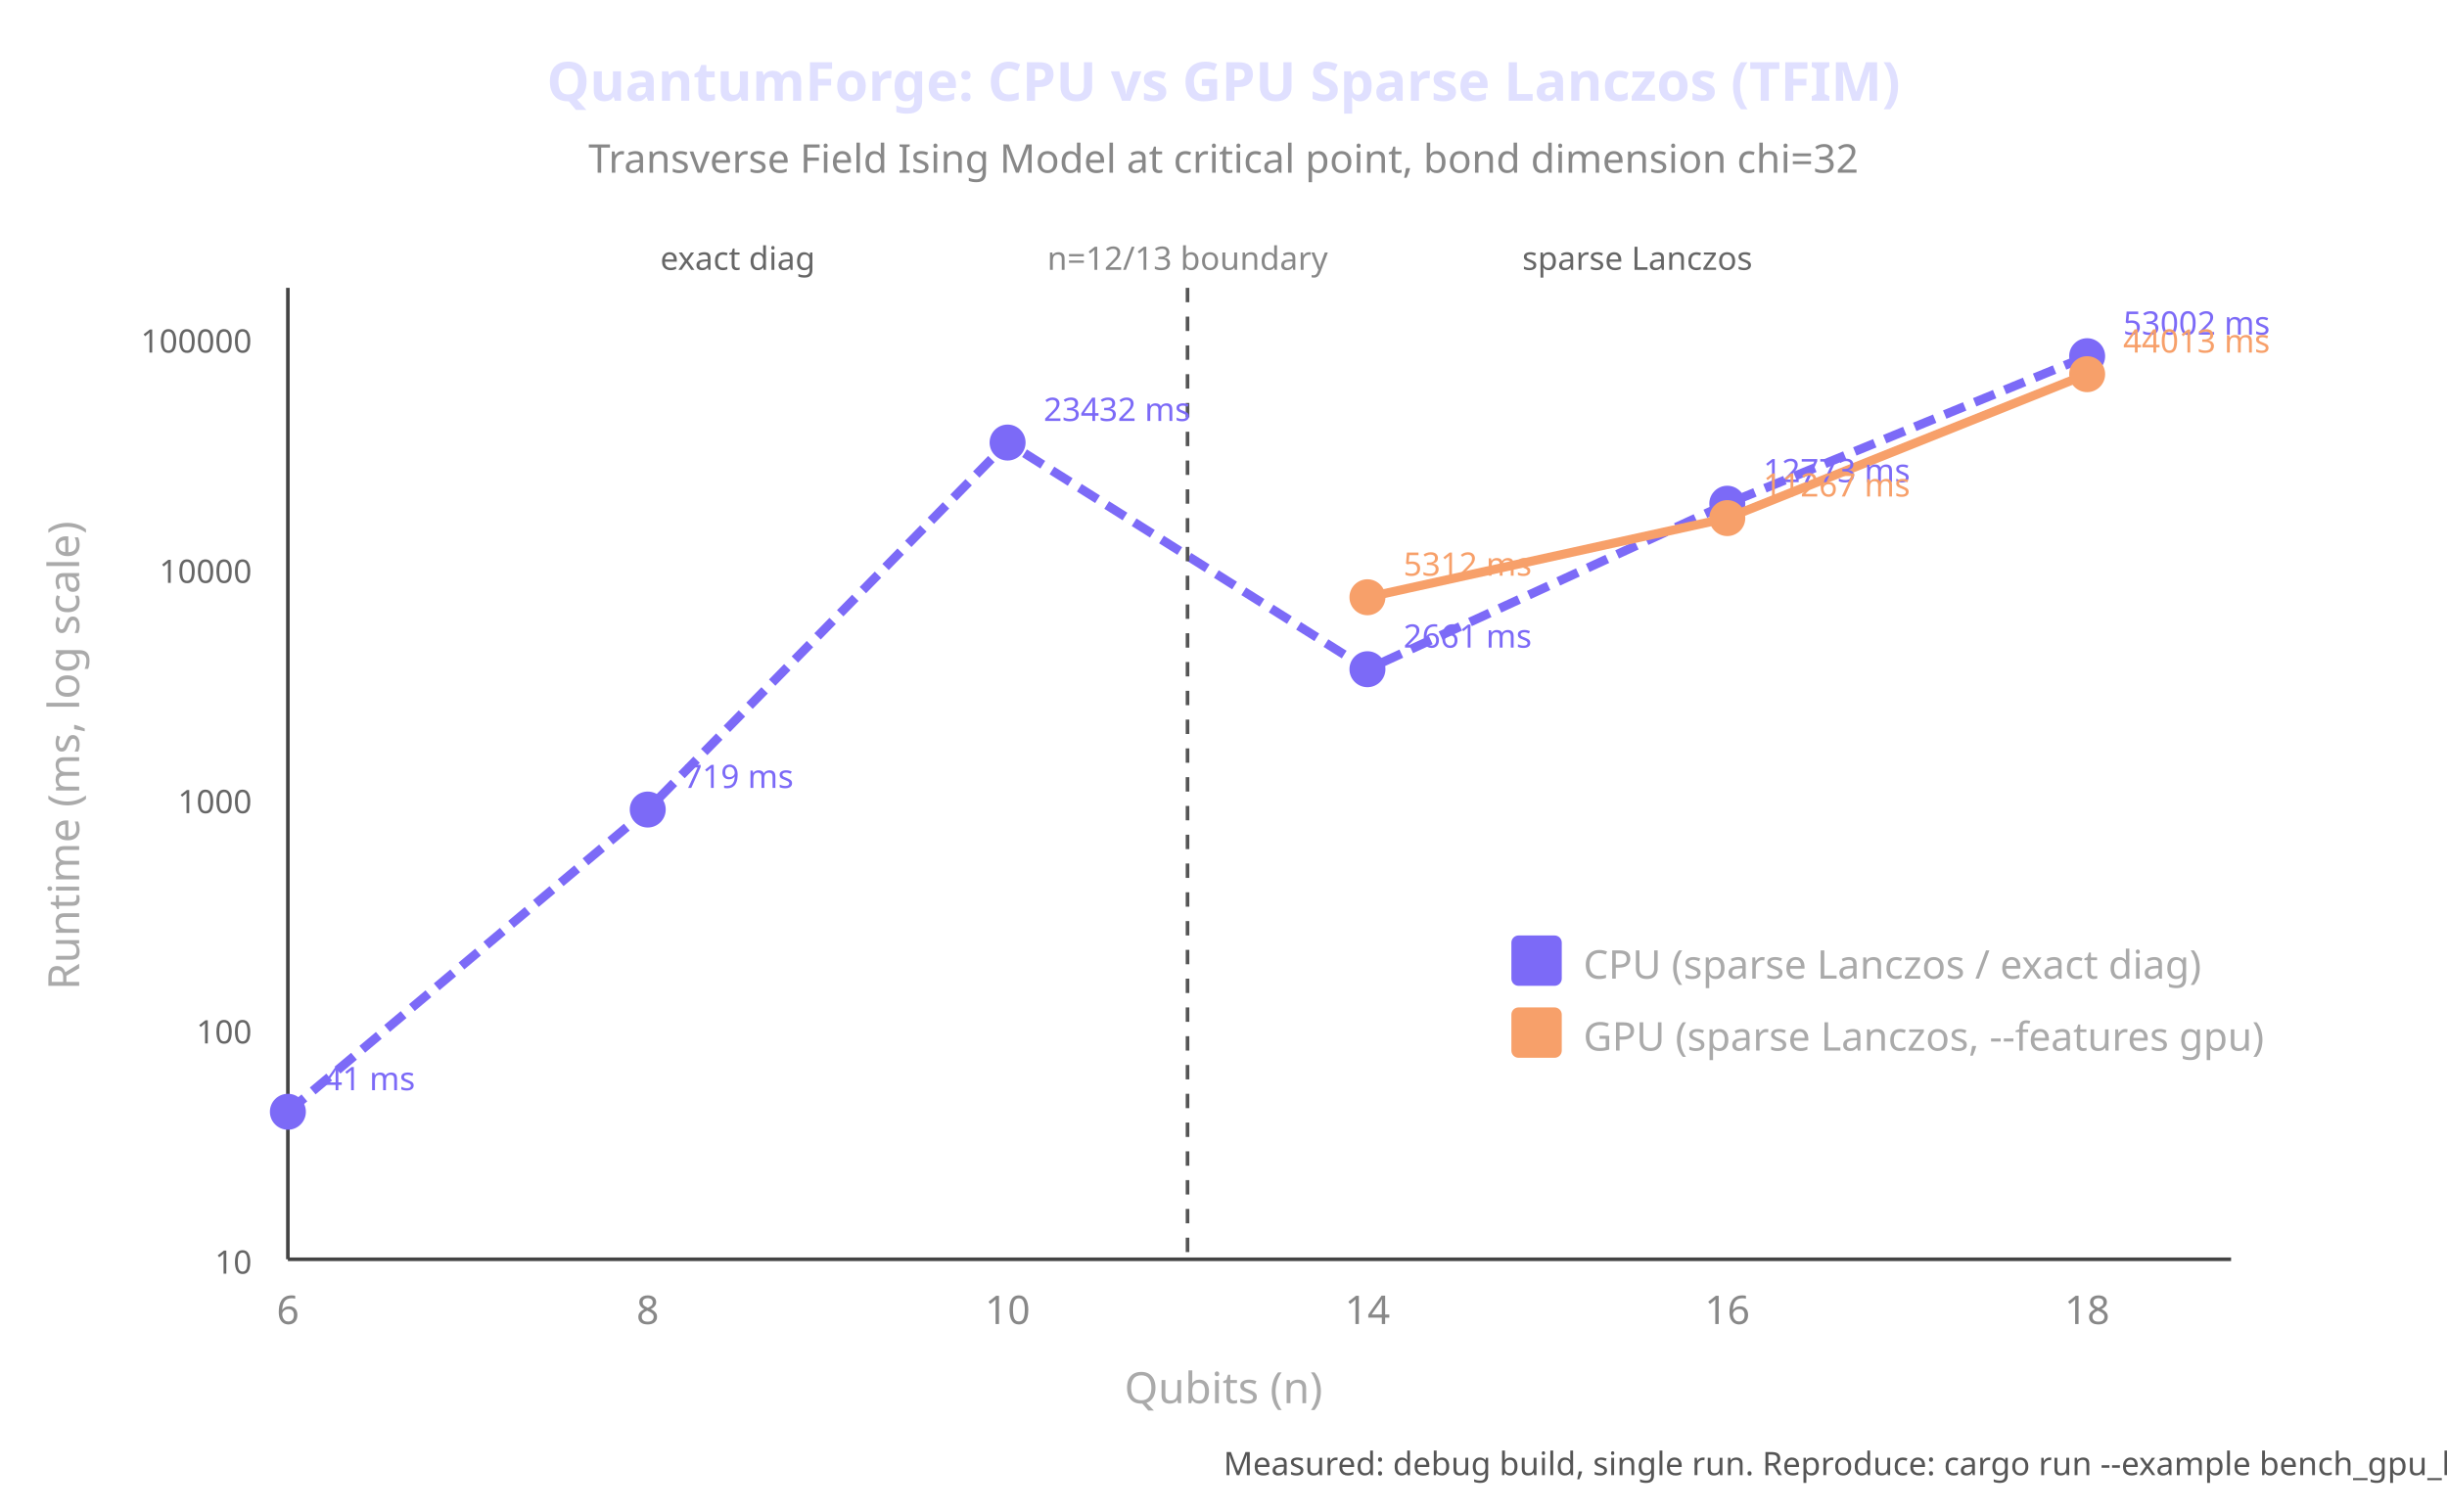
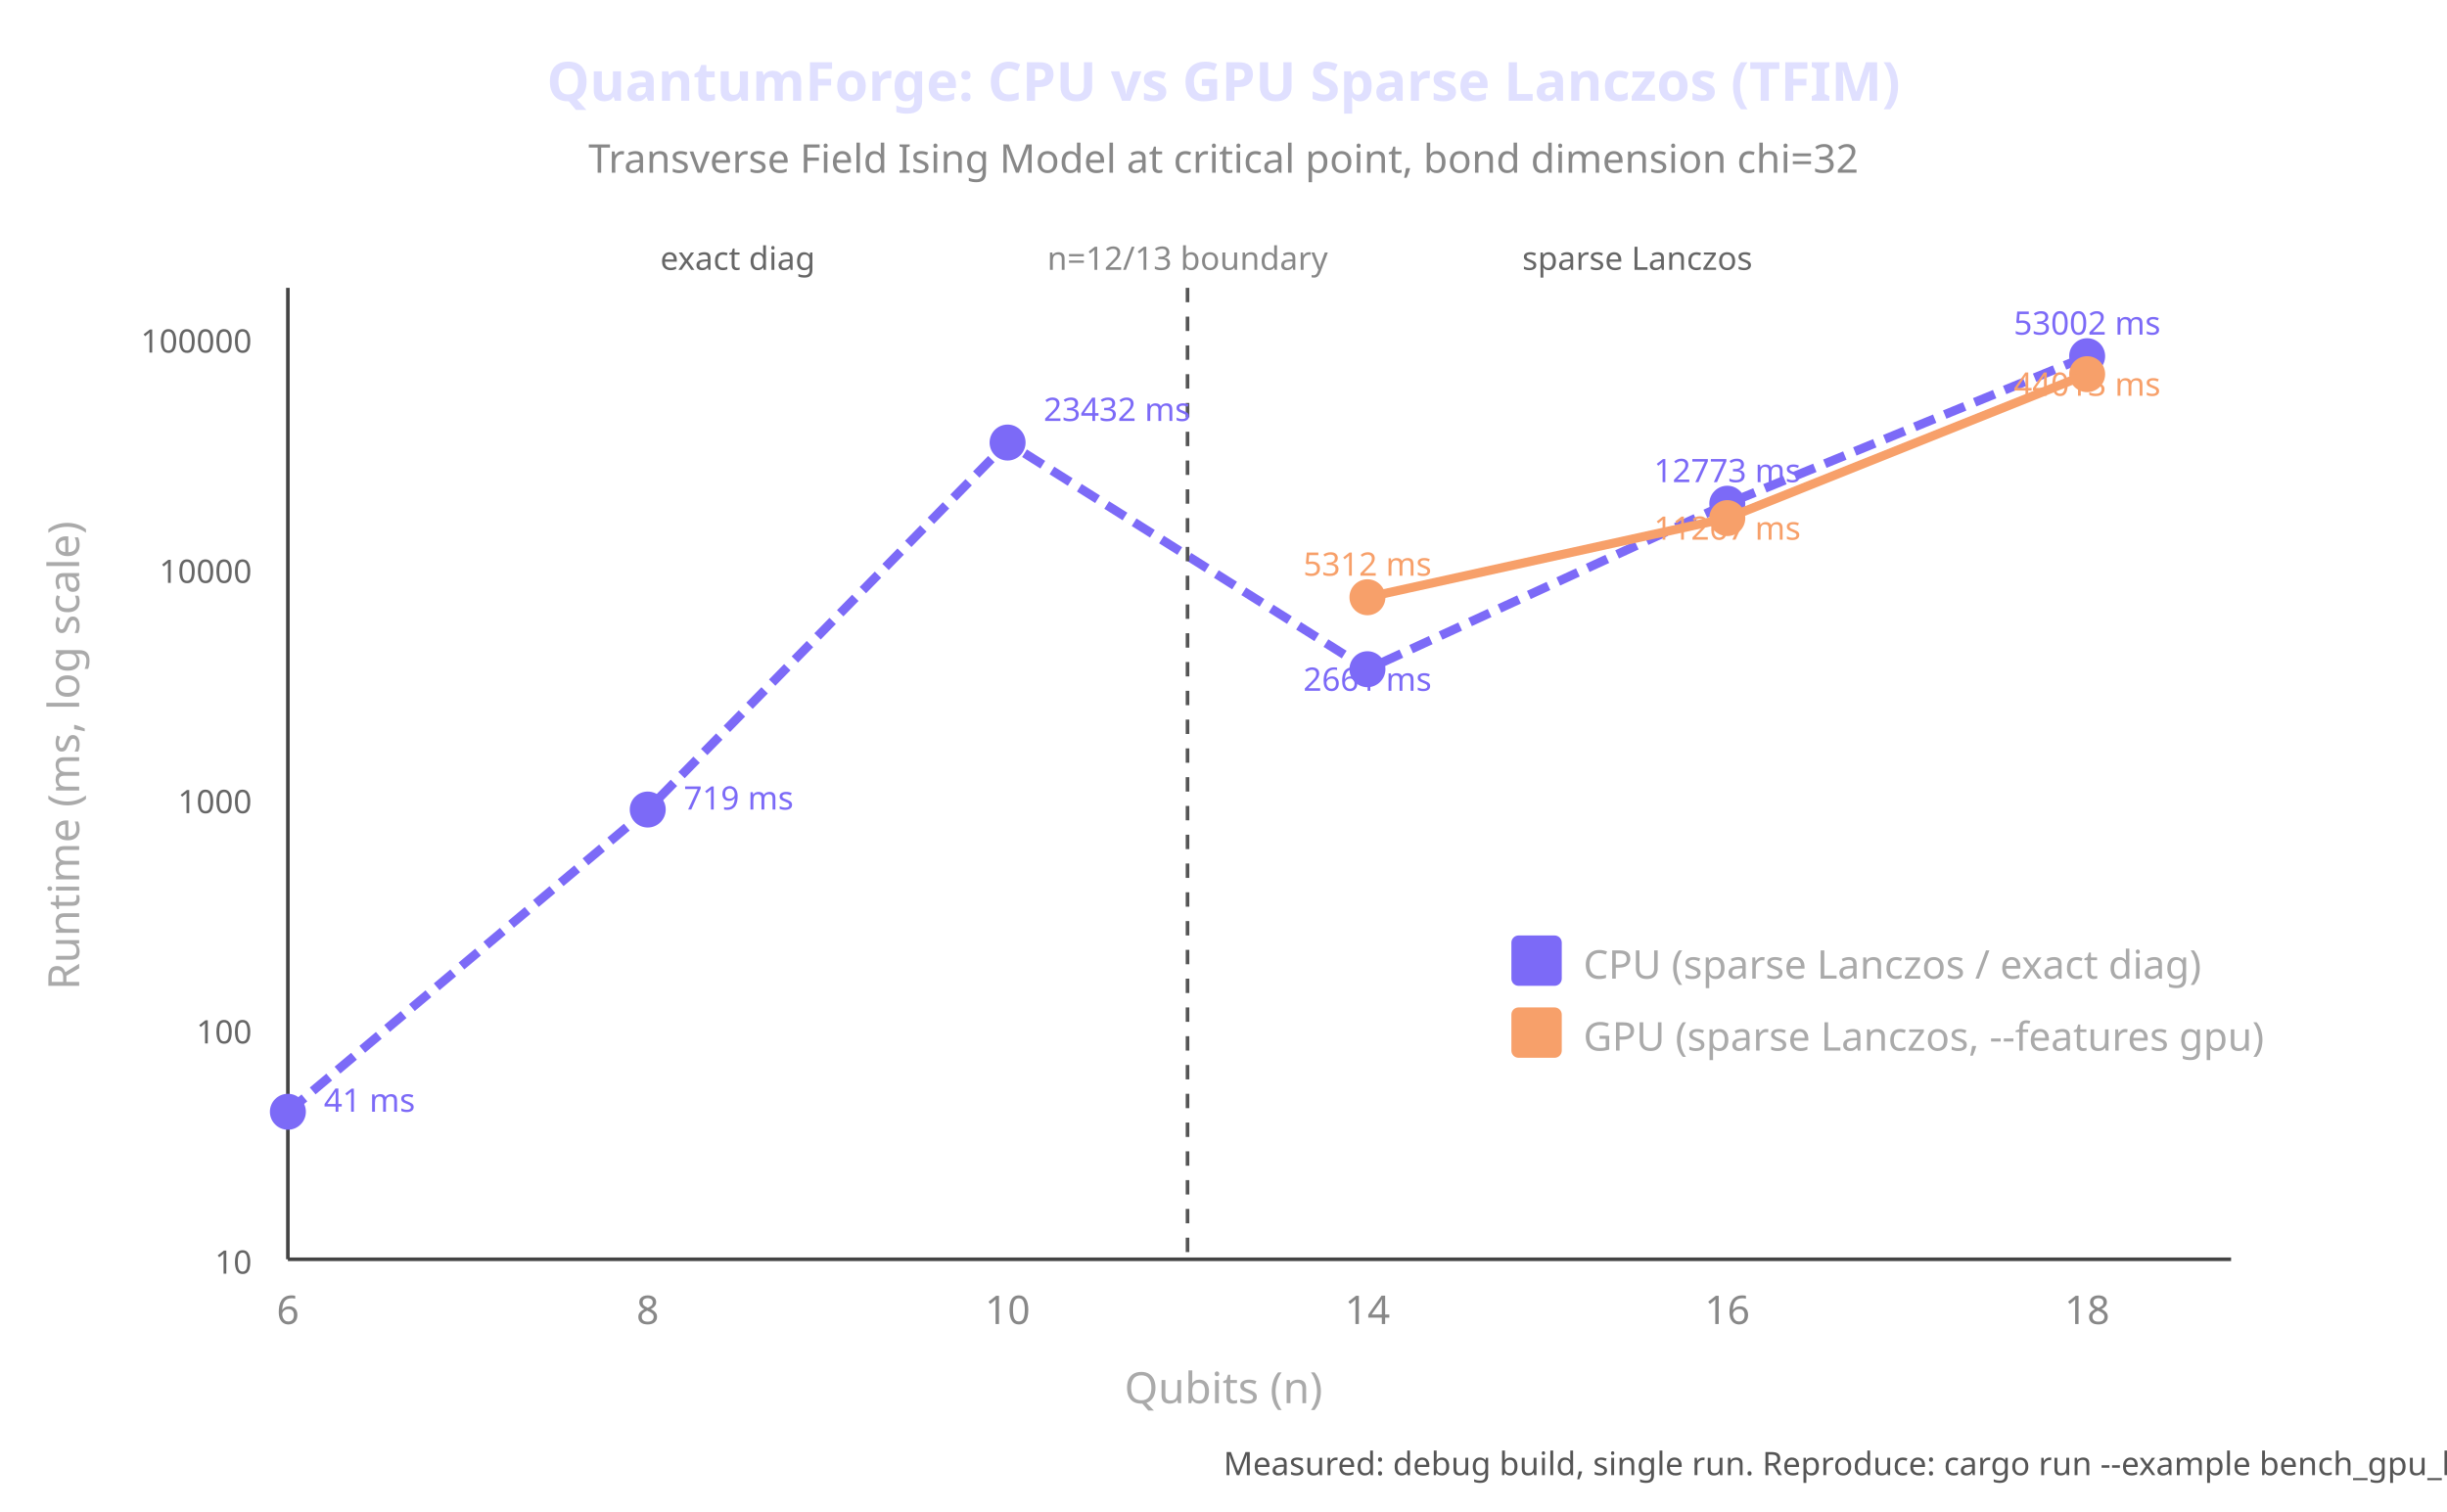
<svg xmlns="http://www.w3.org/2000/svg" width="680" height="420" style="background:#0f0f1a;font-family:sans-serif">
  <text x="340" y="28" text-anchor="middle" font-size="15" font-weight="bold" fill="#e0e0ff">QuantumForge: CPU vs GPU Sparse Lanczos (TFIM)</text>
  <text x="340" y="48" text-anchor="middle" font-size="11" fill="#888">Transverse Field Ising Model at critical point, bond dimension chi=32</text>
  <text x="340" y="390" text-anchor="middle" font-size="12" fill="#aaa">Qubits (n)</text>
  <text x="22" y="210" text-anchor="middle" font-size="12" fill="#aaa" transform="rotate(-90,22,210)">Runtime (ms, log scale)</text>
  <line x1="80" y1="350" x2="620" y2="350" stroke="#444" stroke-width="1" />
  <text x="80" y="368" text-anchor="middle" font-size="11" fill="#888">6</text>
  <text x="180" y="368" text-anchor="middle" font-size="11" fill="#888">8</text>
  <text x="280" y="368" text-anchor="middle" font-size="11" fill="#888">10</text>
  <text x="380" y="368" text-anchor="middle" font-size="11" fill="#888">14</text>
  <text x="480" y="368" text-anchor="middle" font-size="11" fill="#888">16</text>
  <text x="580" y="368" text-anchor="middle" font-size="11" fill="#888">18</text>
  <line x1="80" y1="350" x2="80" y2="80" stroke="#444" stroke-width="1" />
  <text x="70" y="354" text-anchor="end" font-size="9" fill="#666">10</text>
  <text x="70" y="290" text-anchor="end" font-size="9" fill="#666">100</text>
  <text x="70" y="226" text-anchor="end" font-size="9" fill="#666">1000</text>
  <text x="70" y="162" text-anchor="end" font-size="9" fill="#666">10000</text>
  <text x="70" y="98" text-anchor="end" font-size="9" fill="#666">100000</text>
  <polyline points="80,309 180,225 280,123 380,186 480,140 580,99" fill="none" stroke="#7c6af7" stroke-width="2.5" stroke-dasharray="6,3" />
  <circle cx="80" cy="309" r="5" fill="#7c6af7" />
  <circle cx="180" cy="225" r="5" fill="#7c6af7" />
  <circle cx="280" cy="123" r="5" fill="#7c6af7" />
  <circle cx="380" cy="186" r="5" fill="#7c6af7" />
  <circle cx="480" cy="140" r="5" fill="#7c6af7" />
  <circle cx="580" cy="99" r="5" fill="#7c6af7" />
  <polyline points="380,166 480,144 580,104" fill="none" stroke="#f7a06a" stroke-width="2.5" />
  <circle cx="380" cy="166" r="5" fill="#f7a06a" />
  <circle cx="480" cy="144" r="5" fill="#f7a06a" />
  <circle cx="580" cy="104" r="5" fill="#f7a06a" />
  <line x1="330" y1="80" x2="330" y2="350" stroke="#555" stroke-width="1" stroke-dasharray="4" />
  <text x="330" y="75" text-anchor="middle" font-size="9" fill="#888">n=12/13 boundary</text>
  <text x="205" y="75" text-anchor="middle" font-size="9" fill="#666">exact diag</text>
  <text x="455" y="75" text-anchor="middle" font-size="9" fill="#666">sparse Lanczos</text>
  <rect x="420" y="260" width="14" height="14" fill="#7c6af7" rx="2" />
  <text x="440" y="272" font-size="11" fill="#aaa">CPU (sparse Lanczos / exact diag)</text>
  <rect x="420" y="280" width="14" height="14" fill="#f7a06a" rx="2" />
  <text x="440" y="292" font-size="11" fill="#aaa">GPU (sparse Lanczos, --features gpu)</text>
-   <text x="90" y="303" font-size="9" fill="#7c6af7">41 ms</text>
-   <text x="190" y="219" font-size="9" fill="#7c6af7">719 ms</text>
+   <text x="90" y="309" font-size="9" fill="#7c6af7">41 ms</text>
+   <text x="190" y="225" font-size="9" fill="#7c6af7">719 ms</text>
  <text x="290" y="117" font-size="9" fill="#7c6af7">23432 ms</text>
-   <text x="390" y="180" font-size="9" fill="#7c6af7">2661 ms</text>
-   <text x="490" y="134" font-size="9" fill="#7c6af7">12773 ms</text>
-   <text x="590" y="93" font-size="9" fill="#7c6af7">53002 ms</text>
-   <text x="390" y="160" font-size="9" fill="#f7a06a">5312 ms</text>
-   <text x="490" y="138" font-size="9" fill="#f7a06a">11267 ms</text>
-   <text x="590" y="98" font-size="9" fill="#f7a06a">44013 ms</text>
+   <text x="380" y="160" text-anchor="middle" font-size="9" fill="#f7a06a">5312 ms</text>
+   <text x="380" y="192" text-anchor="middle" font-size="9" fill="#7c6af7">2661 ms</text>
+   <text x="480" y="134" text-anchor="middle" font-size="9" fill="#7c6af7">12773 ms</text>
+   <text x="480" y="150" text-anchor="middle" font-size="9" fill="#f7a06a">11267 ms</text>
+   <text x="580" y="93" text-anchor="middle" font-size="9" fill="#7c6af7">53002 ms</text>
+   <text x="580" y="110" text-anchor="middle" font-size="9" fill="#f7a06a">44013 ms</text>
  <text x="340" y="410" font-size="9" fill="#555">Measured: debug build, single run. Reproduce: cargo run --example bench_gpu_lanczos [--features gpu]</text>
</svg>
